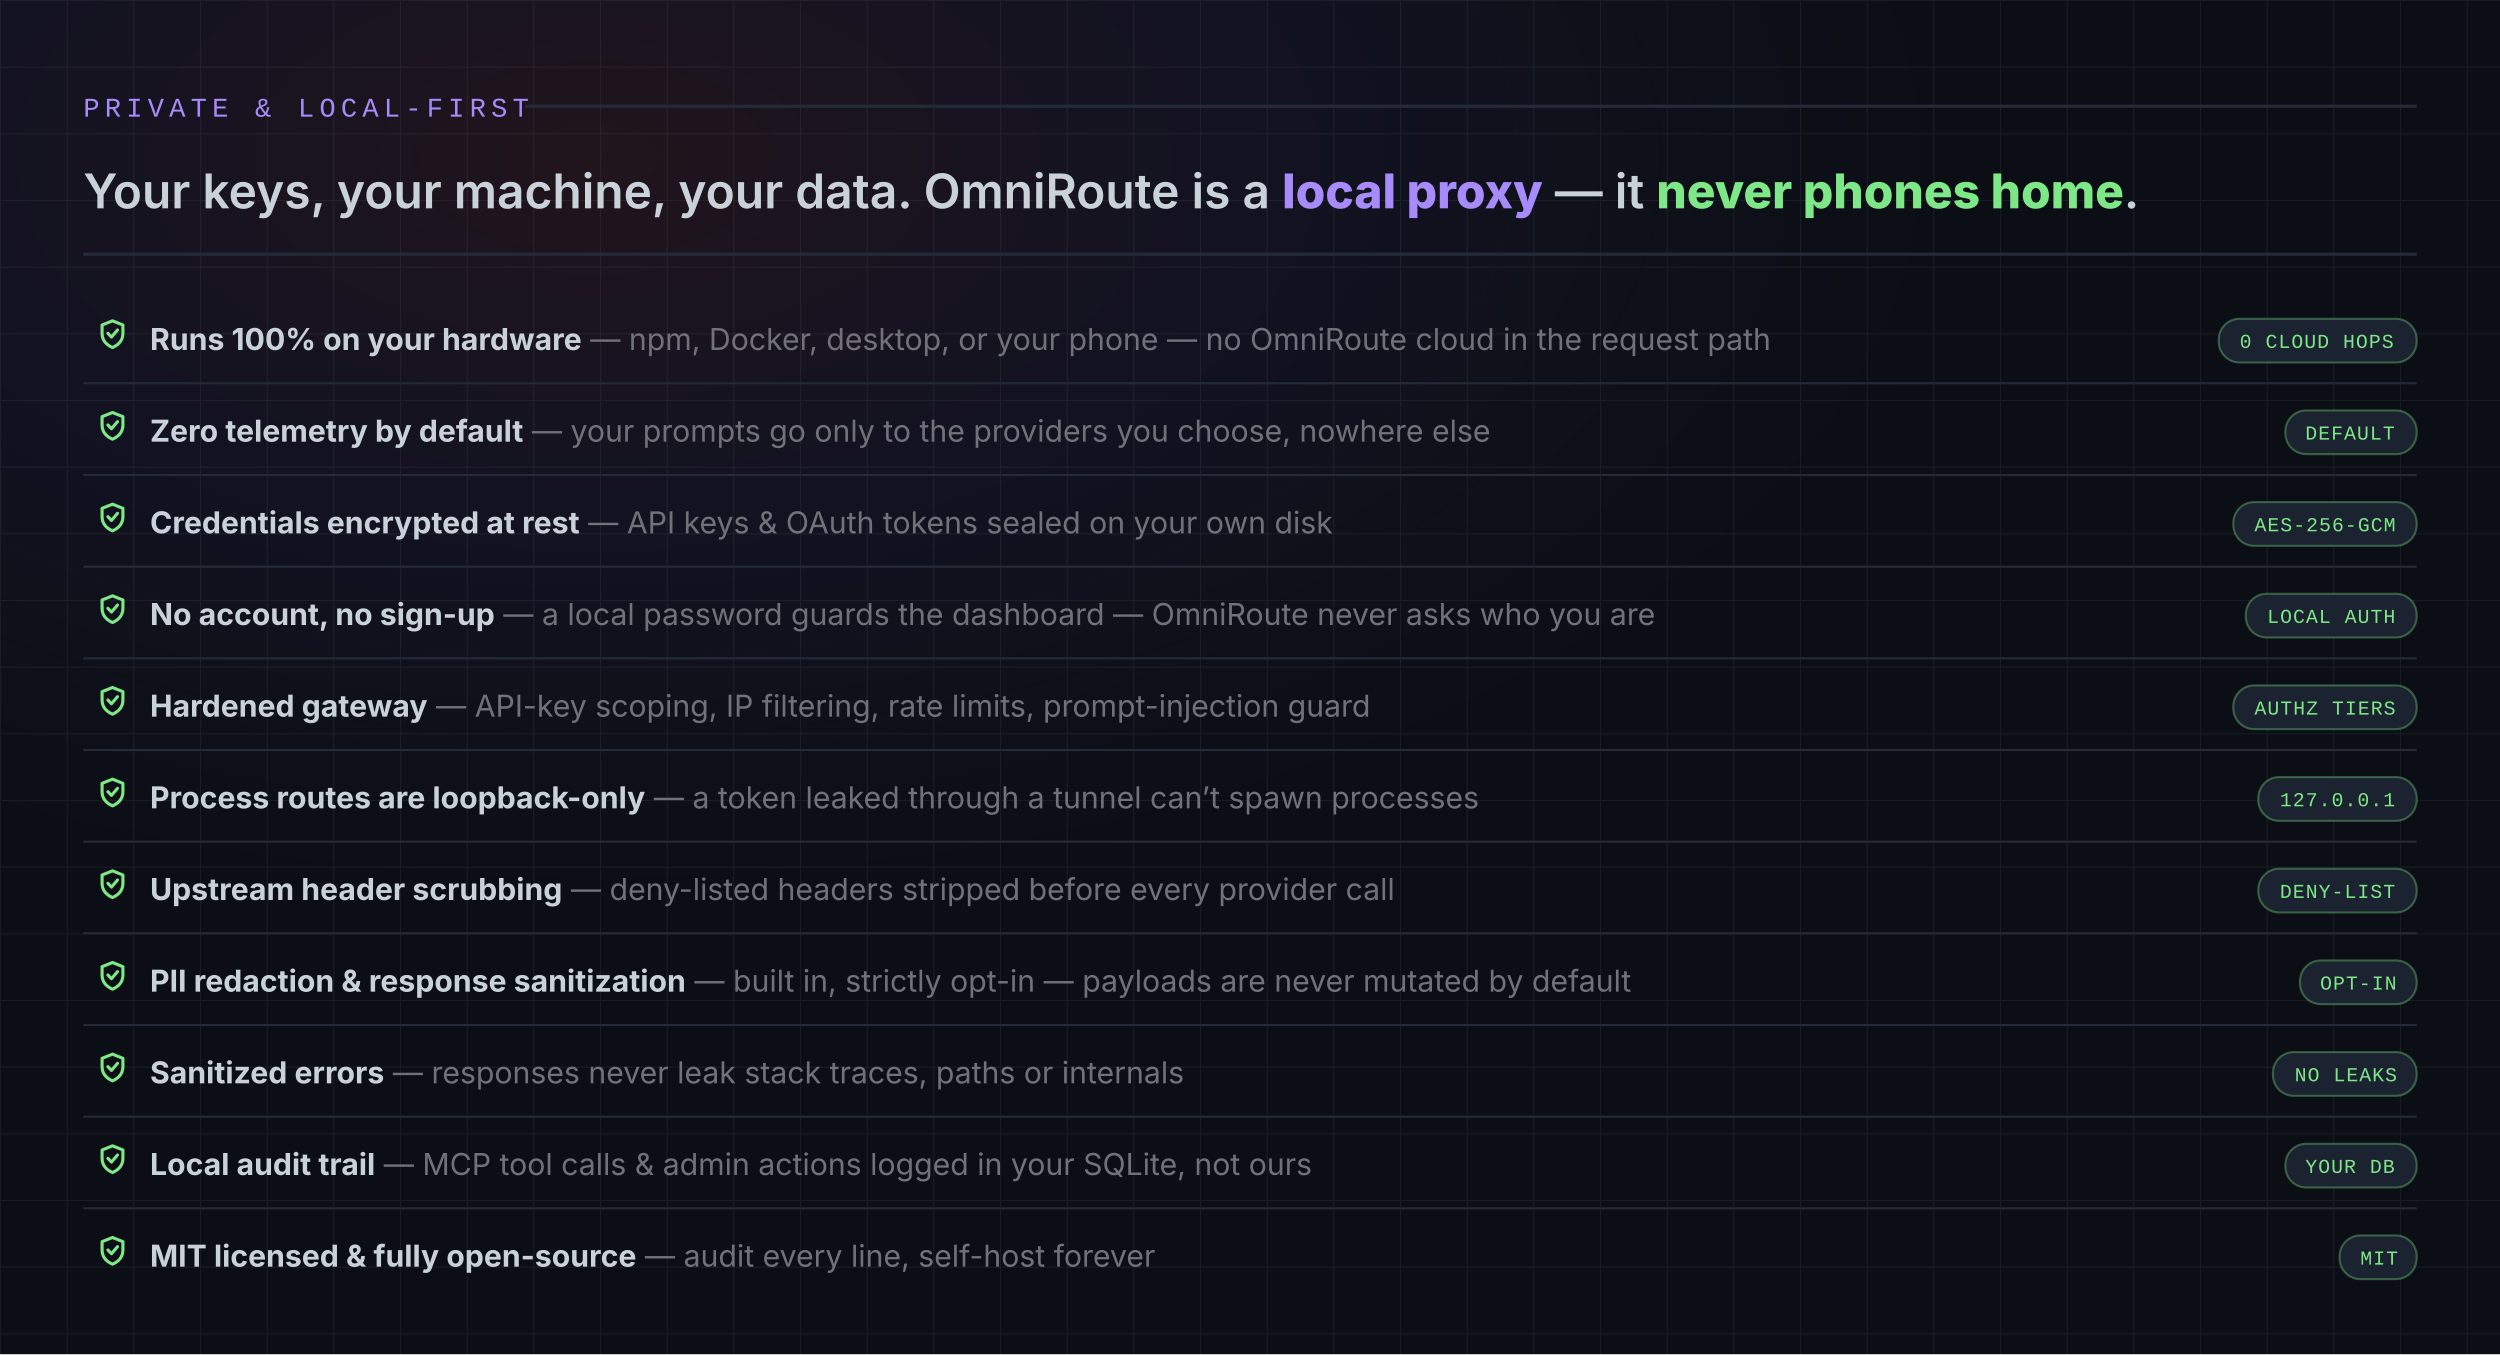
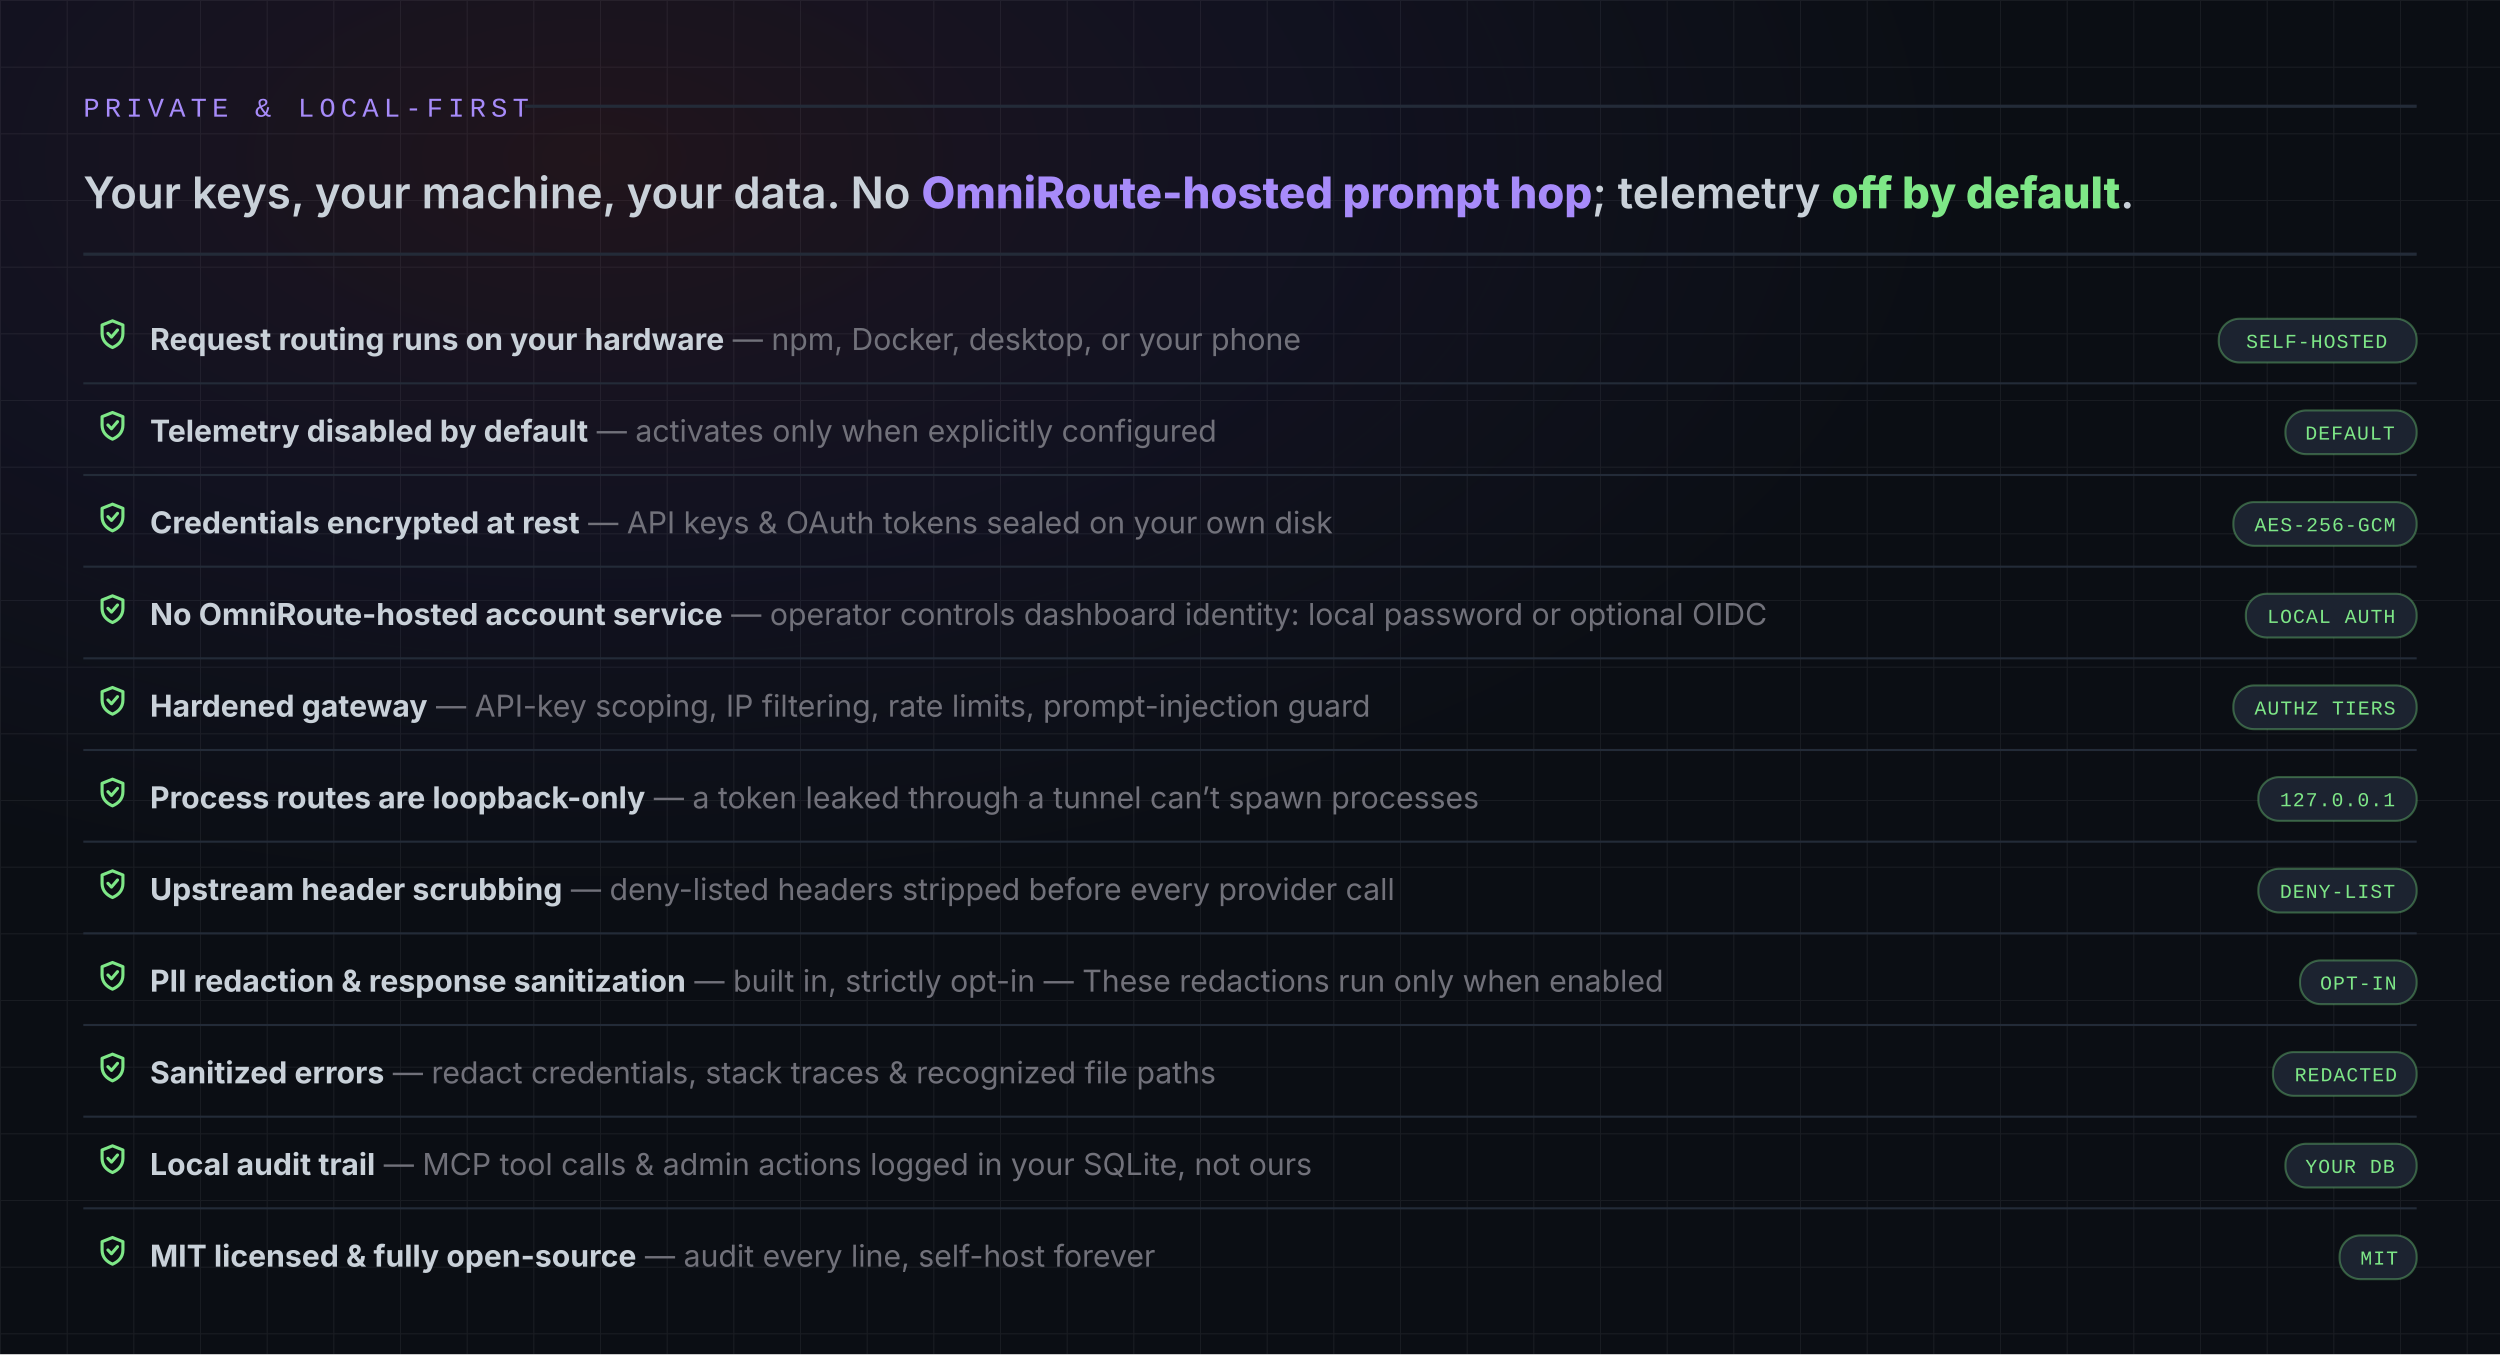
- <svg xmlns="http://www.w3.org/2000/svg" viewBox="0 0 1200 650" role="img" aria-label="Private and local-first: your keys, your machine, your data — OmniRoute is a local proxy that never phones home. Runs 100 percent on your hardware via npm, Docker, desktop or phone with no OmniRoute cloud in the request path. Zero telemetry by default — prompts go only to the providers you choose. Credentials encrypted at rest with AES-256-GCM. No account and no sign-up — a local password guards the dashboard. Hardened gateway with API-key scoping, IP filtering, rate limits and prompt-injection guard. Process-spawning routes are loopback-only so a leaked token cannot spawn processes. Upstream header scrubbing strips deny-listed headers before every provider call. PII redaction and response sanitization are built in and strictly opt-in. Sanitized errors never leak stack traces, paths or internals. A local audit trail logs MCP tool calls and admin actions in your own SQLite. MIT licensed and fully open-source — audit every line, self-host forever.">
+ <svg xmlns="http://www.w3.org/2000/svg" viewBox="0 0 1200 650" role="img" aria-label="Private and local-first: your keys, your machine, your data. OmniRoute adds no OmniRoute-hosted prompt-processing hop; telemetry is disabled by default. Request routing runs on your hardware via npm, Docker, desktop or phone. Credentials encrypted at rest with AES-256-GCM. No OmniRoute-hosted account service — the operator controls dashboard identity with a local password or optional OIDC. Hardened gateway with API-key scoping, IP filtering, rate limits and prompt-injection guard. Process-spawning routes are loopback-only so a leaked token cannot spawn processes. Upstream header scrubbing strips deny-listed headers before every provider call. PII redaction and response sanitization are available and run only when enabled. Sanitized errors redact credentials, stack traces and recognized filesystem paths. A local audit trail logs MCP tool calls and admin actions in your own SQLite. MIT licensed and fully open-source — audit every line, self-host forever.">
  <defs>
    <pattern id="gridPaperL" width="32" height="32" patternUnits="userSpaceOnUse">
      <path d="M 32 0 L 0 0 0 32" fill="none" stroke="#ffffff" stroke-opacity="0.06" stroke-width="1" />
    </pattern>
    <radialGradient id="bgGlowL" cx="24%" cy="12%" r="55%">
      <stop offset="0%" stop-color="#e54d5e" stop-opacity="0.10" />
      <stop offset="55%" stop-color="#8b5cf6" stop-opacity="0.05" />
      <stop offset="100%" stop-color="#6366f1" stop-opacity="0" />
    </radialGradient>
  </defs>
  <rect width="1200" height="650" fill="#0b0e14" />
  <rect width="1200" height="650" fill="url(#gridPaperL)" />
  <rect width="1200" height="650" fill="url(#bgGlowL)" />
  <text x="40" y="56" font-family="Consolas, 'Courier New', monospace" font-size="13" letter-spacing="2.5" fill="#a78bfa">PRIVATE &amp; LOCAL-FIRST</text>
  <line x1="252" y1="51" x2="1160" y2="51" stroke="#232b38" stroke-width="1.5" />
-   <text x="40" y="100" font-family="Inter, 'Segoe UI', Arial, Helvetica, system-ui, sans-serif" font-size="23" font-weight="600" fill="#c9d1d9">Your keys, your machine, your data. OmniRoute is a <tspan fill="#a78bfa" font-weight="800">local proxy</tspan> — it <tspan fill="#7ee787" font-weight="800">never phones home</tspan>.</text>
+   <text x="40" y="100" font-family="Inter, 'Segoe UI', Arial, Helvetica, system-ui, sans-serif" font-size="21" font-weight="600" fill="#c9d1d9">Your keys, your machine, your data. No <tspan fill="#a78bfa" font-weight="800">OmniRoute-hosted prompt hop</tspan>; telemetry <tspan fill="#7ee787" font-weight="800">off by default</tspan>.</text>
  <line x1="40" y1="122" x2="1160" y2="122" stroke="#232b38" stroke-width="1.5" />
  <rect x="40" y="140" width="1120" height="44" fill="#7ee787" opacity="0">
    <animate attributeName="y" calcMode="discrete" values="140;184;228;272;316;360;404;448;492;536;580" keyTimes="0;0.091;0.182;0.273;0.364;0.455;0.545;0.636;0.727;0.818;0.909" dur="16s" repeatCount="indefinite" />
    <animate attributeName="opacity" values="0;0.05;0.05;0" keyTimes="0;0.015;0.985;1" dur="16s" repeatCount="indefinite" />
  </rect>
  <g transform="translate(48,154)" stroke="#7ee787" stroke-width="1.5" fill="none" stroke-linecap="round" stroke-linejoin="round">
    <path d="M 6,0 L 11,2 L 11,6 C 11,9.5 8.8,11.6 6,12.8 C 3.2,11.6 1,9.5 1,6 L 1,2 Z" />
    <path d="M 3.8,6 L 5.5,7.8 L 8.4,4.4" />
  </g>
  <text x="72" y="168" font-family="Inter, 'Segoe UI', Arial, Helvetica, system-ui, sans-serif" font-size="14.5" fill="#71717a">
-     <tspan font-weight="700" fill="#c9d1d9">Runs 100% on your hardware</tspan> — npm, Docker, desktop, or your phone — no OmniRoute cloud in the request path</text>
+     <tspan font-weight="700" fill="#c9d1d9">Request routing runs on your hardware</tspan> — npm, Docker, desktop, or your phone</text>
  <rect x="1065" y="153" width="95" height="21" rx="10" fill="#1c2330" stroke="#7ee787" stroke-opacity="0.35" stroke-width="1" />
-   <text x="1112" y="167" text-anchor="middle" font-family="Consolas, 'Courier New', monospace" font-size="9.5" letter-spacing="0.5" fill="#7ee787">0 CLOUD HOPS</text>
+   <text x="1112" y="167" text-anchor="middle" font-family="Consolas, 'Courier New', monospace" font-size="9.5" letter-spacing="0.5" fill="#7ee787">SELF-HOSTED</text>
  <line x1="40" y1="184" x2="1160" y2="184" stroke="#232b38" stroke-width="1" />
  <g transform="translate(48,198)" stroke="#7ee787" stroke-width="1.5" fill="none" stroke-linecap="round" stroke-linejoin="round">
    <path d="M 6,0 L 11,2 L 11,6 C 11,9.5 8.8,11.6 6,12.8 C 3.2,11.6 1,9.5 1,6 L 1,2 Z" />
    <path d="M 3.8,6 L 5.5,7.8 L 8.4,4.4" />
  </g>
  <text x="72" y="212" font-family="Inter, 'Segoe UI', Arial, Helvetica, system-ui, sans-serif" font-size="14.5" fill="#71717a">
-     <tspan font-weight="700" fill="#c9d1d9">Zero telemetry by default</tspan> — your prompts go only to the providers you choose, nowhere else</text>
+     <tspan font-weight="700" fill="#c9d1d9">Telemetry disabled by default</tspan> — activates only when explicitly configured</text>
  <rect x="1097" y="197" width="63" height="21" rx="10" fill="#1c2330" stroke="#7ee787" stroke-opacity="0.35" stroke-width="1" />
  <text x="1128" y="211" text-anchor="middle" font-family="Consolas, 'Courier New', monospace" font-size="9.5" letter-spacing="0.5" fill="#7ee787">DEFAULT</text>
  <line x1="40" y1="228" x2="1160" y2="228" stroke="#232b38" stroke-width="1" />
  <g transform="translate(48,242)" stroke="#7ee787" stroke-width="1.5" fill="none" stroke-linecap="round" stroke-linejoin="round">
    <path d="M 6,0 L 11,2 L 11,6 C 11,9.5 8.8,11.6 6,12.8 C 3.2,11.6 1,9.5 1,6 L 1,2 Z" />
    <path d="M 3.8,6 L 5.5,7.8 L 8.4,4.4" />
  </g>
  <text x="72" y="256" font-family="Inter, 'Segoe UI', Arial, Helvetica, system-ui, sans-serif" font-size="14.5" fill="#71717a">
    <tspan font-weight="700" fill="#c9d1d9">Credentials encrypted at rest</tspan> — API keys &amp; OAuth tokens sealed on your own disk</text>
  <rect x="1072" y="241" width="88" height="21" rx="10" fill="#1c2330" stroke="#7ee787" stroke-opacity="0.35" stroke-width="1" />
  <text x="1116" y="255" text-anchor="middle" font-family="Consolas, 'Courier New', monospace" font-size="9.5" letter-spacing="0.5" fill="#7ee787">AES-256-GCM</text>
  <line x1="40" y1="272" x2="1160" y2="272" stroke="#232b38" stroke-width="1" />
  <g transform="translate(48,286)" stroke="#7ee787" stroke-width="1.5" fill="none" stroke-linecap="round" stroke-linejoin="round">
    <path d="M 6,0 L 11,2 L 11,6 C 11,9.5 8.8,11.6 6,12.8 C 3.2,11.6 1,9.5 1,6 L 1,2 Z" />
    <path d="M 3.8,6 L 5.5,7.8 L 8.4,4.4" />
  </g>
  <text x="72" y="300" font-family="Inter, 'Segoe UI', Arial, Helvetica, system-ui, sans-serif" font-size="14.5" fill="#71717a">
-     <tspan font-weight="700" fill="#c9d1d9">No account, no sign-up</tspan> — a local password guards the dashboard — OmniRoute never asks who you are</text>
+     <tspan font-weight="700" fill="#c9d1d9">No OmniRoute-hosted account service</tspan> — operator controls dashboard identity: local password or optional OIDC</text>
  <rect x="1078" y="285" width="82" height="21" rx="10" fill="#1c2330" stroke="#7ee787" stroke-opacity="0.35" stroke-width="1" />
  <text x="1119" y="299" text-anchor="middle" font-family="Consolas, 'Courier New', monospace" font-size="9.5" letter-spacing="0.5" fill="#7ee787">LOCAL AUTH</text>
  <line x1="40" y1="316" x2="1160" y2="316" stroke="#232b38" stroke-width="1" />
  <g transform="translate(48,330)" stroke="#7ee787" stroke-width="1.5" fill="none" stroke-linecap="round" stroke-linejoin="round">
    <path d="M 6,0 L 11,2 L 11,6 C 11,9.5 8.8,11.6 6,12.8 C 3.2,11.6 1,9.5 1,6 L 1,2 Z" />
    <path d="M 3.8,6 L 5.5,7.8 L 8.4,4.4" />
  </g>
  <text x="72" y="344" font-family="Inter, 'Segoe UI', Arial, Helvetica, system-ui, sans-serif" font-size="14.5" fill="#71717a">
    <tspan font-weight="700" fill="#c9d1d9">Hardened gateway</tspan> — API-key scoping, IP filtering, rate limits, prompt-injection guard</text>
  <rect x="1072" y="329" width="88" height="21" rx="10" fill="#1c2330" stroke="#7ee787" stroke-opacity="0.35" stroke-width="1" />
  <text x="1116" y="343" text-anchor="middle" font-family="Consolas, 'Courier New', monospace" font-size="9.5" letter-spacing="0.5" fill="#7ee787">AUTHZ TIERS</text>
  <line x1="40" y1="360" x2="1160" y2="360" stroke="#232b38" stroke-width="1" />
  <g transform="translate(48,374)" stroke="#7ee787" stroke-width="1.5" fill="none" stroke-linecap="round" stroke-linejoin="round">
    <path d="M 6,0 L 11,2 L 11,6 C 11,9.5 8.8,11.6 6,12.8 C 3.2,11.6 1,9.5 1,6 L 1,2 Z" />
    <path d="M 3.8,6 L 5.5,7.8 L 8.4,4.4" />
  </g>
  <text x="72" y="388" font-family="Inter, 'Segoe UI', Arial, Helvetica, system-ui, sans-serif" font-size="14.5" fill="#71717a">
    <tspan font-weight="700" fill="#c9d1d9">Process routes are loopback-only</tspan> — a token leaked through a tunnel can’t spawn processes</text>
  <rect x="1084" y="373" width="76" height="21" rx="10" fill="#1c2330" stroke="#7ee787" stroke-opacity="0.35" stroke-width="1" />
  <text x="1122" y="387" text-anchor="middle" font-family="Consolas, 'Courier New', monospace" font-size="9.5" letter-spacing="0.5" fill="#7ee787">127.0.0.1</text>
  <line x1="40" y1="404" x2="1160" y2="404" stroke="#232b38" stroke-width="1" />
  <g transform="translate(48,418)" stroke="#7ee787" stroke-width="1.5" fill="none" stroke-linecap="round" stroke-linejoin="round">
    <path d="M 6,0 L 11,2 L 11,6 C 11,9.5 8.8,11.6 6,12.8 C 3.2,11.6 1,9.5 1,6 L 1,2 Z" />
    <path d="M 3.8,6 L 5.5,7.8 L 8.4,4.4" />
  </g>
  <text x="72" y="432" font-family="Inter, 'Segoe UI', Arial, Helvetica, system-ui, sans-serif" font-size="14.5" fill="#71717a">
    <tspan font-weight="700" fill="#c9d1d9">Upstream header scrubbing</tspan> — deny-listed headers stripped before every provider call</text>
  <rect x="1084" y="417" width="76" height="21" rx="10" fill="#1c2330" stroke="#7ee787" stroke-opacity="0.35" stroke-width="1" />
  <text x="1122" y="431" text-anchor="middle" font-family="Consolas, 'Courier New', monospace" font-size="9.5" letter-spacing="0.5" fill="#7ee787">DENY-LIST</text>
  <line x1="40" y1="448" x2="1160" y2="448" stroke="#232b38" stroke-width="1" />
  <g transform="translate(48,462)" stroke="#7ee787" stroke-width="1.5" fill="none" stroke-linecap="round" stroke-linejoin="round">
    <path d="M 6,0 L 11,2 L 11,6 C 11,9.5 8.8,11.6 6,12.8 C 3.2,11.6 1,9.5 1,6 L 1,2 Z" />
    <path d="M 3.8,6 L 5.5,7.8 L 8.4,4.4" />
  </g>
  <text x="72" y="476" font-family="Inter, 'Segoe UI', Arial, Helvetica, system-ui, sans-serif" font-size="14.5" fill="#71717a">
-     <tspan font-weight="700" fill="#c9d1d9">PII redaction &amp; response sanitization</tspan> — built in, strictly opt-in — payloads are never mutated by default</text>
+     <tspan font-weight="700" fill="#c9d1d9">PII redaction &amp; response sanitization</tspan> — built in, strictly opt-in — These redactions run only when enabled</text>
  <rect x="1104" y="461" width="56" height="21" rx="10" fill="#1c2330" stroke="#7ee787" stroke-opacity="0.35" stroke-width="1" />
  <text x="1132" y="475" text-anchor="middle" font-family="Consolas, 'Courier New', monospace" font-size="9.5" letter-spacing="0.5" fill="#7ee787">OPT-IN</text>
  <line x1="40" y1="492" x2="1160" y2="492" stroke="#232b38" stroke-width="1" />
  <g transform="translate(48,506)" stroke="#7ee787" stroke-width="1.5" fill="none" stroke-linecap="round" stroke-linejoin="round">
    <path d="M 6,0 L 11,2 L 11,6 C 11,9.5 8.8,11.6 6,12.8 C 3.2,11.6 1,9.5 1,6 L 1,2 Z" />
    <path d="M 3.8,6 L 5.5,7.8 L 8.4,4.4" />
  </g>
  <text x="72" y="520" font-family="Inter, 'Segoe UI', Arial, Helvetica, system-ui, sans-serif" font-size="14.5" fill="#71717a">
-     <tspan font-weight="700" fill="#c9d1d9">Sanitized errors</tspan> — responses never leak stack traces, paths or internals</text>
+     <tspan font-weight="700" fill="#c9d1d9">Sanitized errors</tspan> — redact credentials, stack traces &amp; recognized file paths</text>
  <rect x="1091" y="505" width="69" height="21" rx="10" fill="#1c2330" stroke="#7ee787" stroke-opacity="0.35" stroke-width="1" />
-   <text x="1126" y="519" text-anchor="middle" font-family="Consolas, 'Courier New', monospace" font-size="9.5" letter-spacing="0.5" fill="#7ee787">NO LEAKS</text>
+   <text x="1126" y="519" text-anchor="middle" font-family="Consolas, 'Courier New', monospace" font-size="9.5" letter-spacing="0.5" fill="#7ee787">REDACTED</text>
  <line x1="40" y1="536" x2="1160" y2="536" stroke="#232b38" stroke-width="1" />
  <g transform="translate(48,550)" stroke="#7ee787" stroke-width="1.5" fill="none" stroke-linecap="round" stroke-linejoin="round">
    <path d="M 6,0 L 11,2 L 11,6 C 11,9.5 8.8,11.6 6,12.8 C 3.2,11.6 1,9.5 1,6 L 1,2 Z" />
    <path d="M 3.8,6 L 5.5,7.8 L 8.4,4.4" />
  </g>
  <text x="72" y="564" font-family="Inter, 'Segoe UI', Arial, Helvetica, system-ui, sans-serif" font-size="14.5" fill="#71717a">
    <tspan font-weight="700" fill="#c9d1d9">Local audit trail</tspan> — MCP tool calls &amp; admin actions logged in your SQLite, not ours</text>
  <rect x="1097" y="549" width="63" height="21" rx="10" fill="#1c2330" stroke="#7ee787" stroke-opacity="0.35" stroke-width="1" />
  <text x="1128" y="563" text-anchor="middle" font-family="Consolas, 'Courier New', monospace" font-size="9.5" letter-spacing="0.5" fill="#7ee787">YOUR DB</text>
  <line x1="40" y1="580" x2="1160" y2="580" stroke="#232b38" stroke-width="1" />
  <g transform="translate(48,594)" stroke="#7ee787" stroke-width="1.5" fill="none" stroke-linecap="round" stroke-linejoin="round">
    <path d="M 6,0 L 11,2 L 11,6 C 11,9.5 8.8,11.6 6,12.8 C 3.2,11.6 1,9.5 1,6 L 1,2 Z" />
    <path d="M 3.8,6 L 5.5,7.8 L 8.4,4.4" />
  </g>
  <text x="72" y="608" font-family="Inter, 'Segoe UI', Arial, Helvetica, system-ui, sans-serif" font-size="14.5" fill="#71717a">
    <tspan font-weight="700" fill="#c9d1d9">MIT licensed &amp; fully open-source</tspan> — audit every line, self-host forever</text>
  <rect x="1123" y="593" width="37" height="21" rx="10" fill="#1c2330" stroke="#7ee787" stroke-opacity="0.35" stroke-width="1" />
  <text x="1142" y="607" text-anchor="middle" font-family="Consolas, 'Courier New', monospace" font-size="9.5" letter-spacing="0.5" fill="#7ee787">MIT</text>
</svg>
